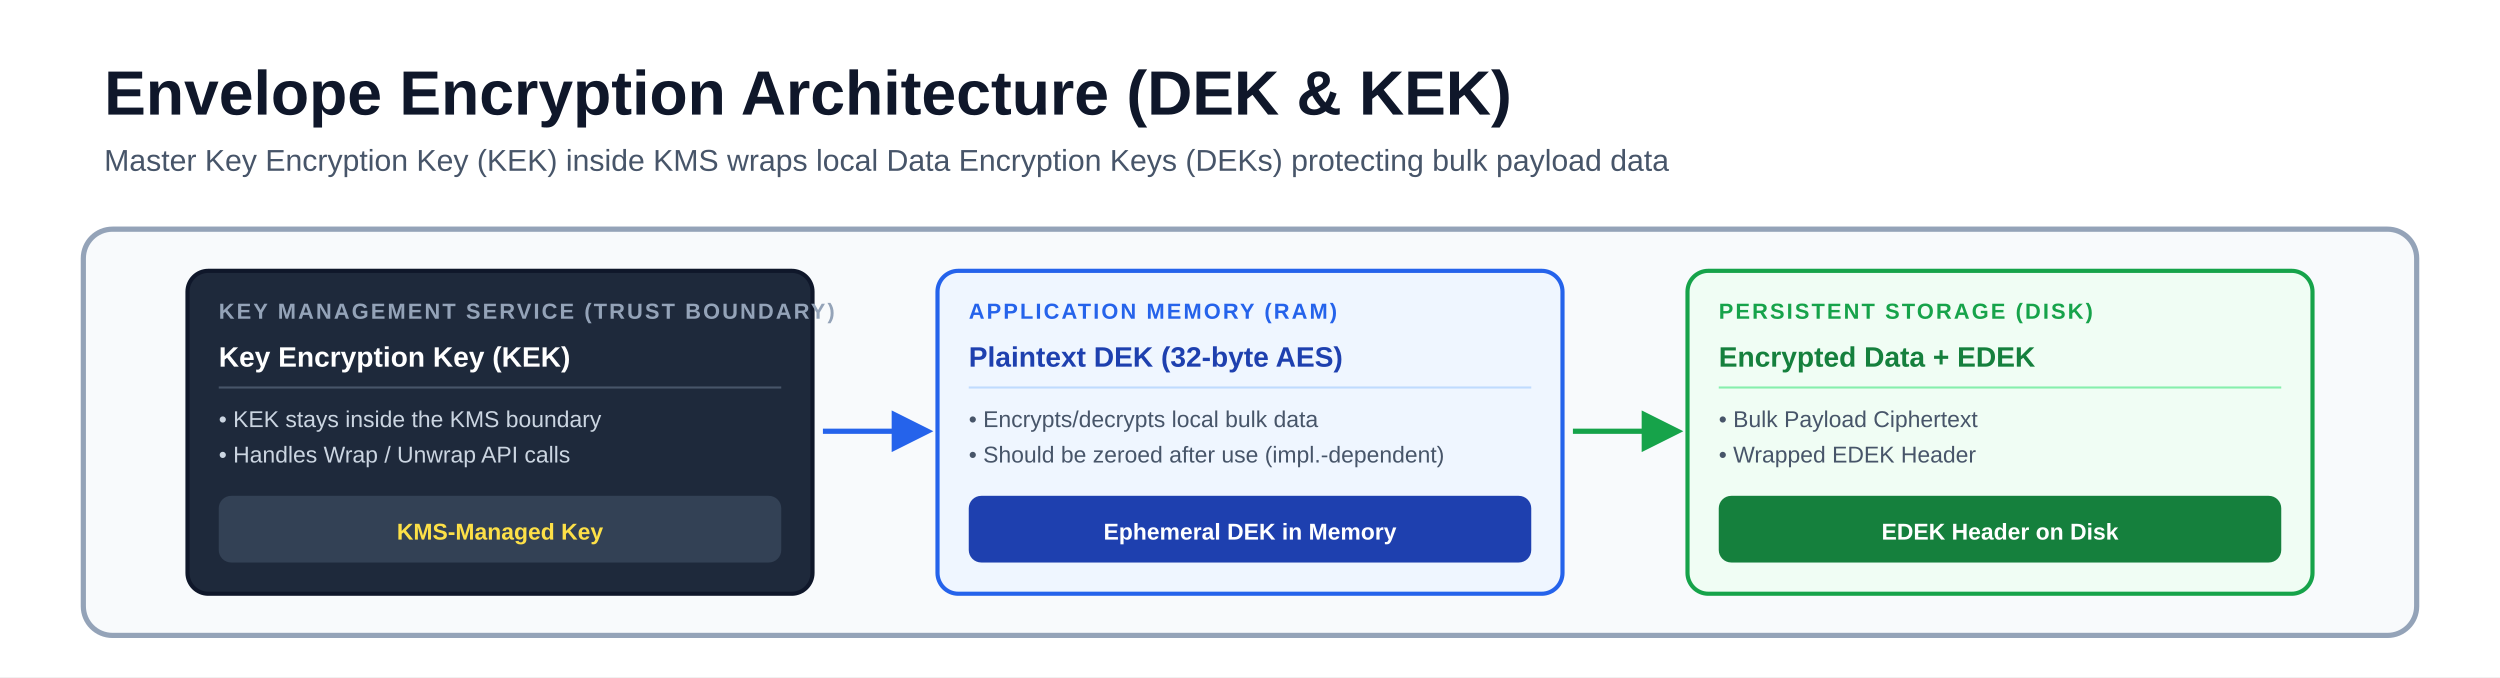
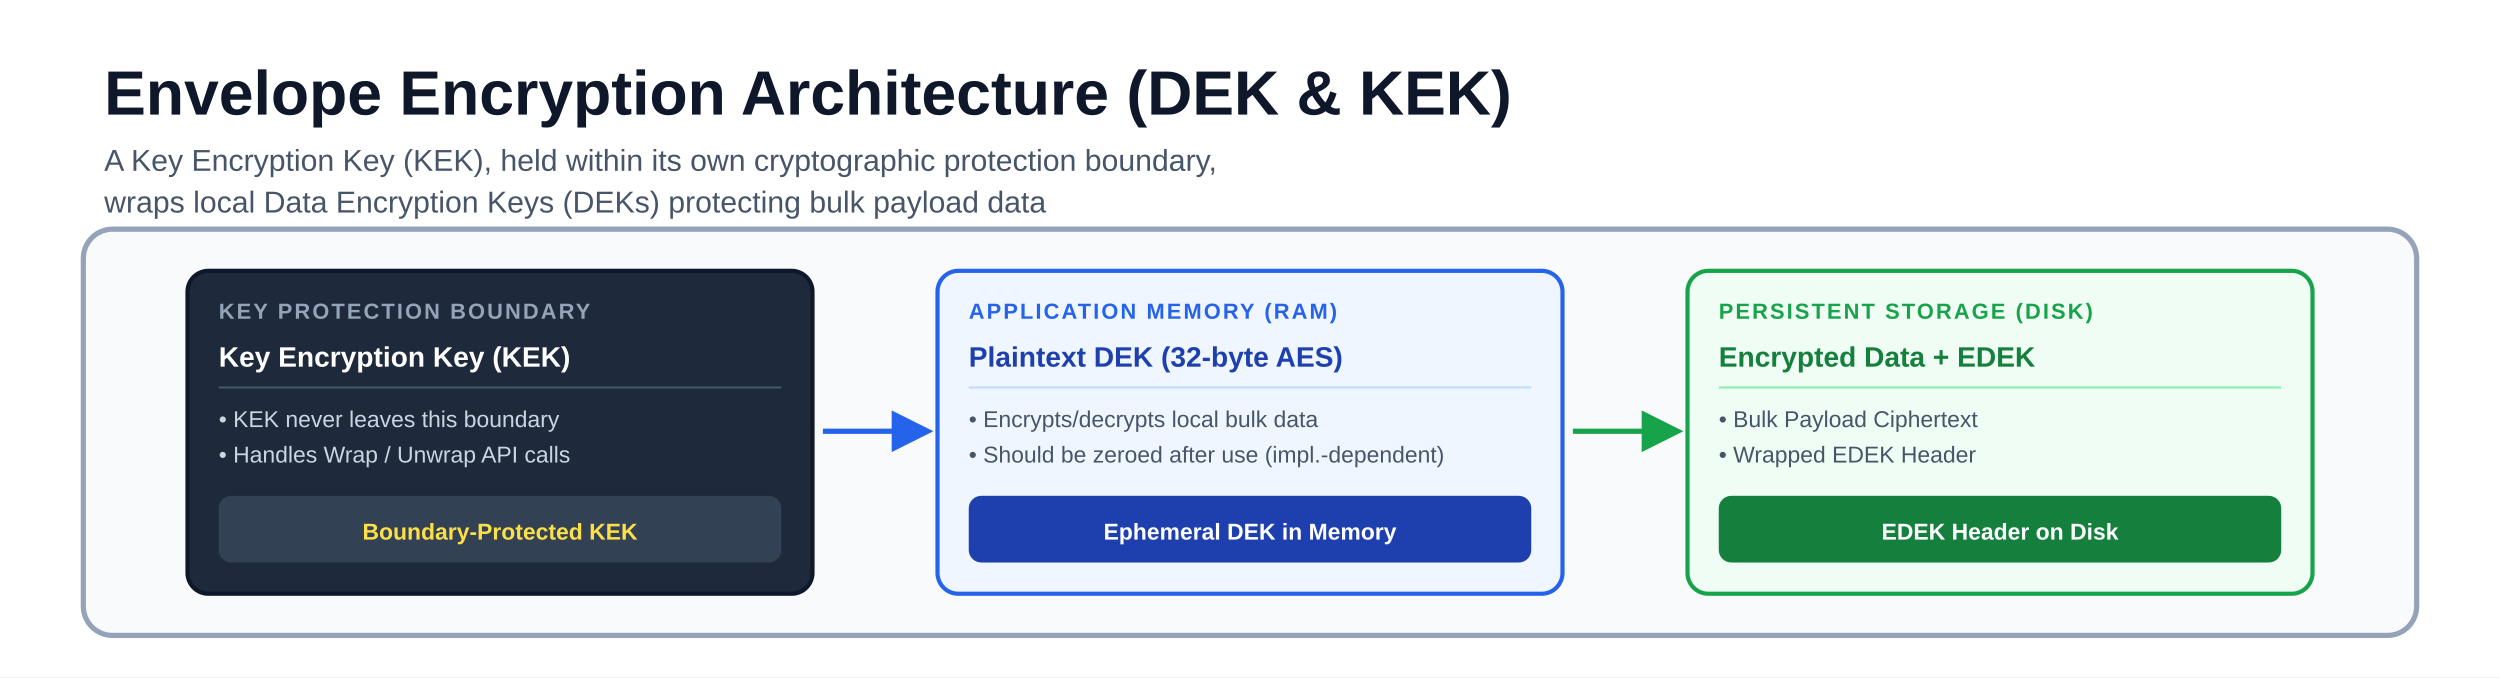
<svg xmlns="http://www.w3.org/2000/svg" viewBox="0 0 1200 325" font-family="-apple-system, BlinkMacSystemFont, 'Segoe UI', Arial, sans-serif" role="img" aria-labelledby="title description">
  <rect width="1200" height="325" fill="#ffffff" />
  <defs>
+     <marker id="arrow" viewBox="0 0 10 10" refX="8.5" refY="5" markerWidth="8" markerHeight="8" orient="auto">
+       <path d="M0 0 L10 5 L0 10Z" fill="#94a3b8" />
+     </marker>
+     <marker id="arrow-reverse" viewBox="0 0 10 10" refX="1.5" refY="5" markerWidth="8" markerHeight="8" orient="auto">
+       <path d="M10 0 L0 5 L10 10Z" fill="#94a3b8" />
+     </marker>
    <marker id="arrow-blue" viewBox="0 0 10 10" refX="8.5" refY="5" markerWidth="8" markerHeight="8" orient="auto">
      <path d="M0 0 L10 5 L0 10Z" fill="#2563eb" />
    </marker>
+     <marker id="arrow-teal" viewBox="0 0 10 10" refX="8.5" refY="5" markerWidth="8" markerHeight="8" orient="auto">
+       <path d="M0 0 L10 5 L0 10Z" fill="#0f766e" />
+     </marker>
+     <marker id="arrow-amber" viewBox="0 0 10 10" refX="8.5" refY="5" markerWidth="8" markerHeight="8" orient="auto">
+       <path d="M0 0 L10 5 L0 10Z" fill="#b45309" />
+     </marker>
+     <marker id="arrow-violet" viewBox="0 0 10 10" refX="8.5" refY="5" markerWidth="8" markerHeight="8" orient="auto">
+       <path d="M0 0 L10 5 L0 10Z" fill="#7c3aed" />
+     </marker>
+     <marker id="arrow-red" viewBox="0 0 10 10" refX="8.5" refY="5" markerWidth="8" markerHeight="8" orient="auto">
+       <path d="M0 0 L10 5 L0 10Z" fill="#b91c1c" />
+     </marker>
+   </defs>
+   <text x="50" y="55" font-size="30" font-weight="850" fill="#0f172a">Envelope Encryption Architecture (DEK &amp; KEK)</text>
+   <text x="50" y="82" font-size="14.5" fill="#475569">A Key Encryption Key (KEK), held within its own cryptographic protection boundary,</text>
+   <text x="50" y="102" font-size="14.5" fill="#475569">wraps local Data Encryption Keys (DEKs) protecting bulk payload data</text>
+   <defs>
    <marker id="arrow-green" viewBox="0 0 10 10" refX="8.5" refY="5" markerWidth="8" markerHeight="8" orient="auto">
      <path d="M0 0 L10 5 L0 10Z" fill="#16a34a" />
    </marker>
  </defs>
-   <text x="50" y="55" font-size="30" font-weight="850" fill="#0f172a">Envelope Encryption Architecture (DEK &amp; KEK)</text>
-   <text x="50" y="82" font-size="14.5" fill="#475569">Master Key Encryption Key (KEK) inside KMS wraps local Data Encryption Keys (DEKs) protecting bulk payload data</text>
  <rect x="40" y="110" width="1120" height="195" rx="14" fill="#f8fafc" stroke="#94a3b8" stroke-width="2.5" />
  <rect x="90" y="130" width="300" height="155" rx="10" fill="#1e293b" stroke="#0f172a" stroke-width="2" />
-   <text x="105" y="153" font-size="10.5" font-weight="900" letter-spacing="1" fill="#94a3b8">KEY MANAGEMENT SERVICE (TRUST BOUNDARY)</text>
+   <text x="105" y="153" font-size="10.5" font-weight="900" letter-spacing="1" fill="#94a3b8">KEY PROTECTION BOUNDARY</text>
  <text x="105" y="176" font-size="13.5" font-weight="800" fill="#ffffff">Key Encryption Key (KEK)</text>
  <line x1="105" y1="186" x2="375" y2="186" stroke="#475569" stroke-width="1" />
-   <text x="105" y="205" font-size="11" fill="#cbd5e1">• KEK stays inside the KMS boundary</text>
+   <text x="105" y="205" font-size="11" fill="#cbd5e1">• KEK never leaves this boundary</text>
  <text x="105" y="222" font-size="11" fill="#cbd5e1">• Handles Wrap / Unwrap API calls</text>
  <rect x="105" y="238" width="270" height="32" rx="6" fill="#334155" />
-   <text x="240" y="259" font-size="11" font-weight="800" fill="#fde047" text-anchor="middle">KMS-Managed Key</text>
+   <text x="240" y="259" font-size="11" font-weight="800" fill="#fde047" text-anchor="middle">Boundary-Protected KEK</text>
  <path d="M 395 207 L 445 207" fill="none" stroke="#2563eb" stroke-width="2.5" marker-end="url(#arrow-blue)" />
  <rect x="450" y="130" width="300" height="155" rx="10" fill="#eff6ff" stroke="#2563eb" stroke-width="2" />
  <text x="465" y="153" font-size="10.5" font-weight="900" letter-spacing="1" fill="#2563eb">APPLICATION MEMORY (RAM)</text>
  <text x="465" y="176" font-size="13.5" font-weight="800" fill="#1e40af">Plaintext DEK (32-byte AES)</text>
  <line x1="465" y1="186" x2="735" y2="186" stroke="#bfdbfe" stroke-width="1" />
  <text x="465" y="205" font-size="11" fill="#475569">• Encrypts/decrypts local bulk data</text>
  <text x="465" y="222" font-size="11" fill="#475569">• Should be zeroed after use (impl.-dependent)</text>
  <rect x="465" y="238" width="270" height="32" rx="6" fill="#1e40af" />
  <text x="600" y="259" font-size="11" font-weight="800" fill="#ffffff" text-anchor="middle">Ephemeral DEK in Memory</text>
  <path d="M 755 207 L 805 207" fill="none" stroke="#16a34a" stroke-width="2.5" marker-end="url(#arrow-green)" />
  <rect x="810" y="130" width="300" height="155" rx="10" fill="#f0fdf4" stroke="#16a34a" stroke-width="2" />
  <text x="825" y="153" font-size="10.5" font-weight="900" letter-spacing="1" fill="#16a34a">PERSISTENT STORAGE (DISK)</text>
  <text x="825" y="176" font-size="13.5" font-weight="800" fill="#15803d">Encrypted Data + EDEK</text>
  <line x1="825" y1="186" x2="1095" y2="186" stroke="#86efac" stroke-width="1" />
  <text x="825" y="205" font-size="11" fill="#475569">• Bulk Payload Ciphertext</text>
  <text x="825" y="222" font-size="11" fill="#475569">• Wrapped EDEK Header</text>
  <rect x="825" y="238" width="270" height="32" rx="6" fill="#15803d" />
  <text x="960" y="259" font-size="11" font-weight="800" fill="#ffffff" text-anchor="middle">EDEK Header on Disk</text>
</svg>
